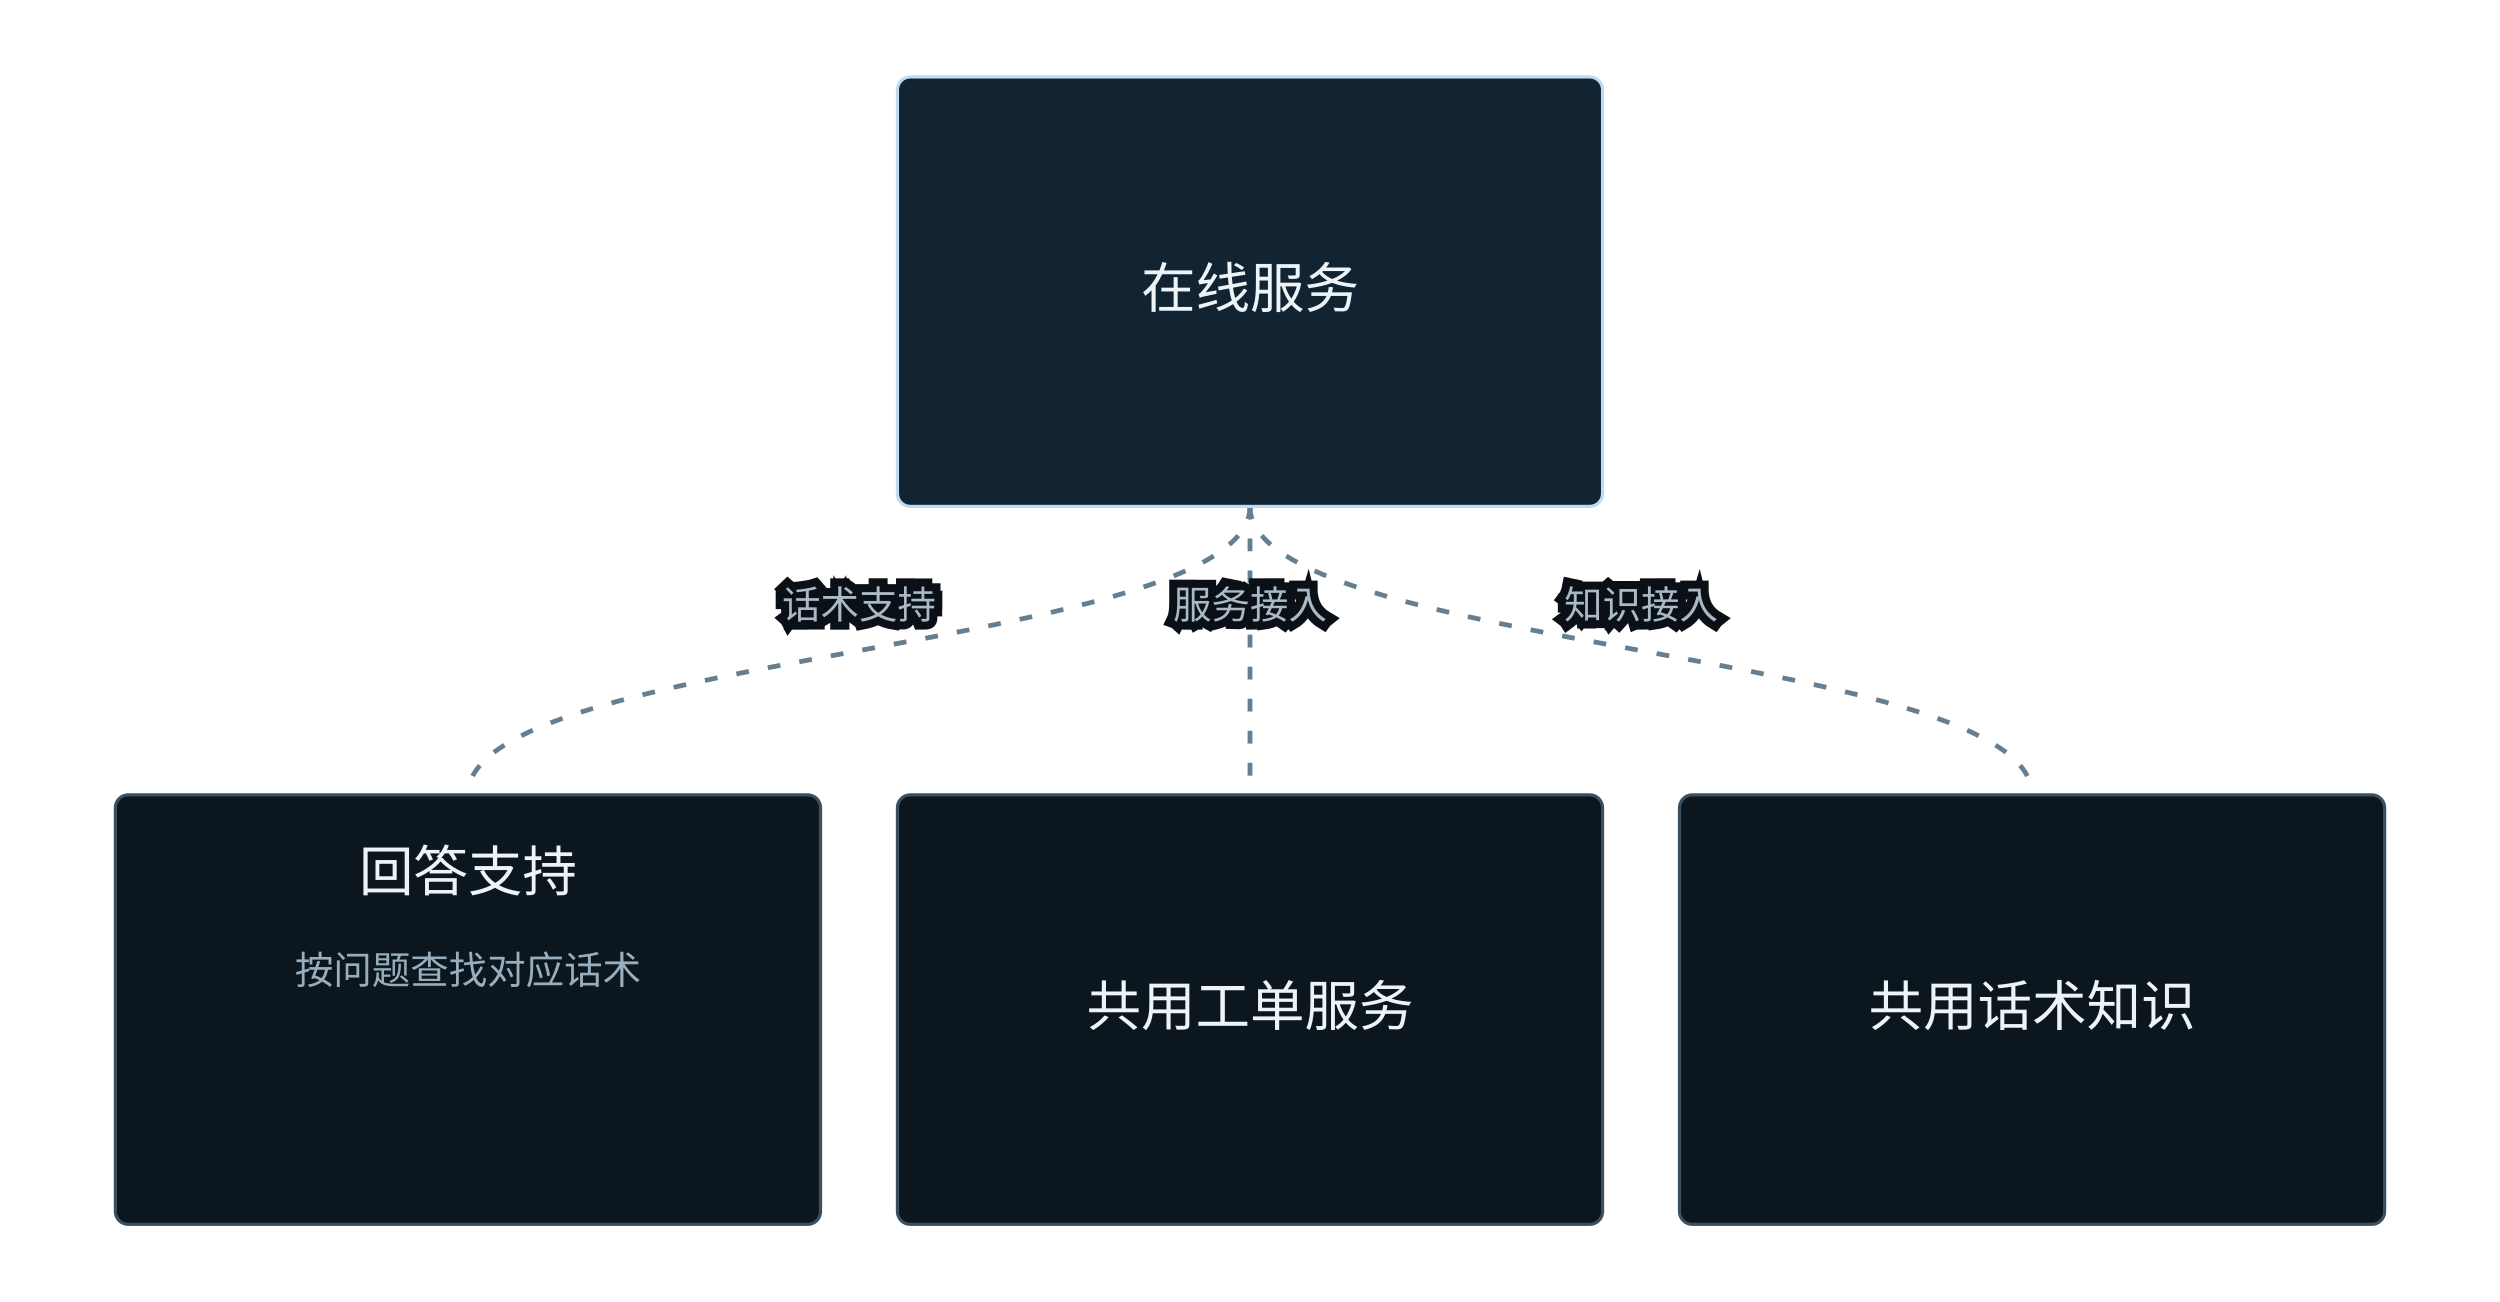
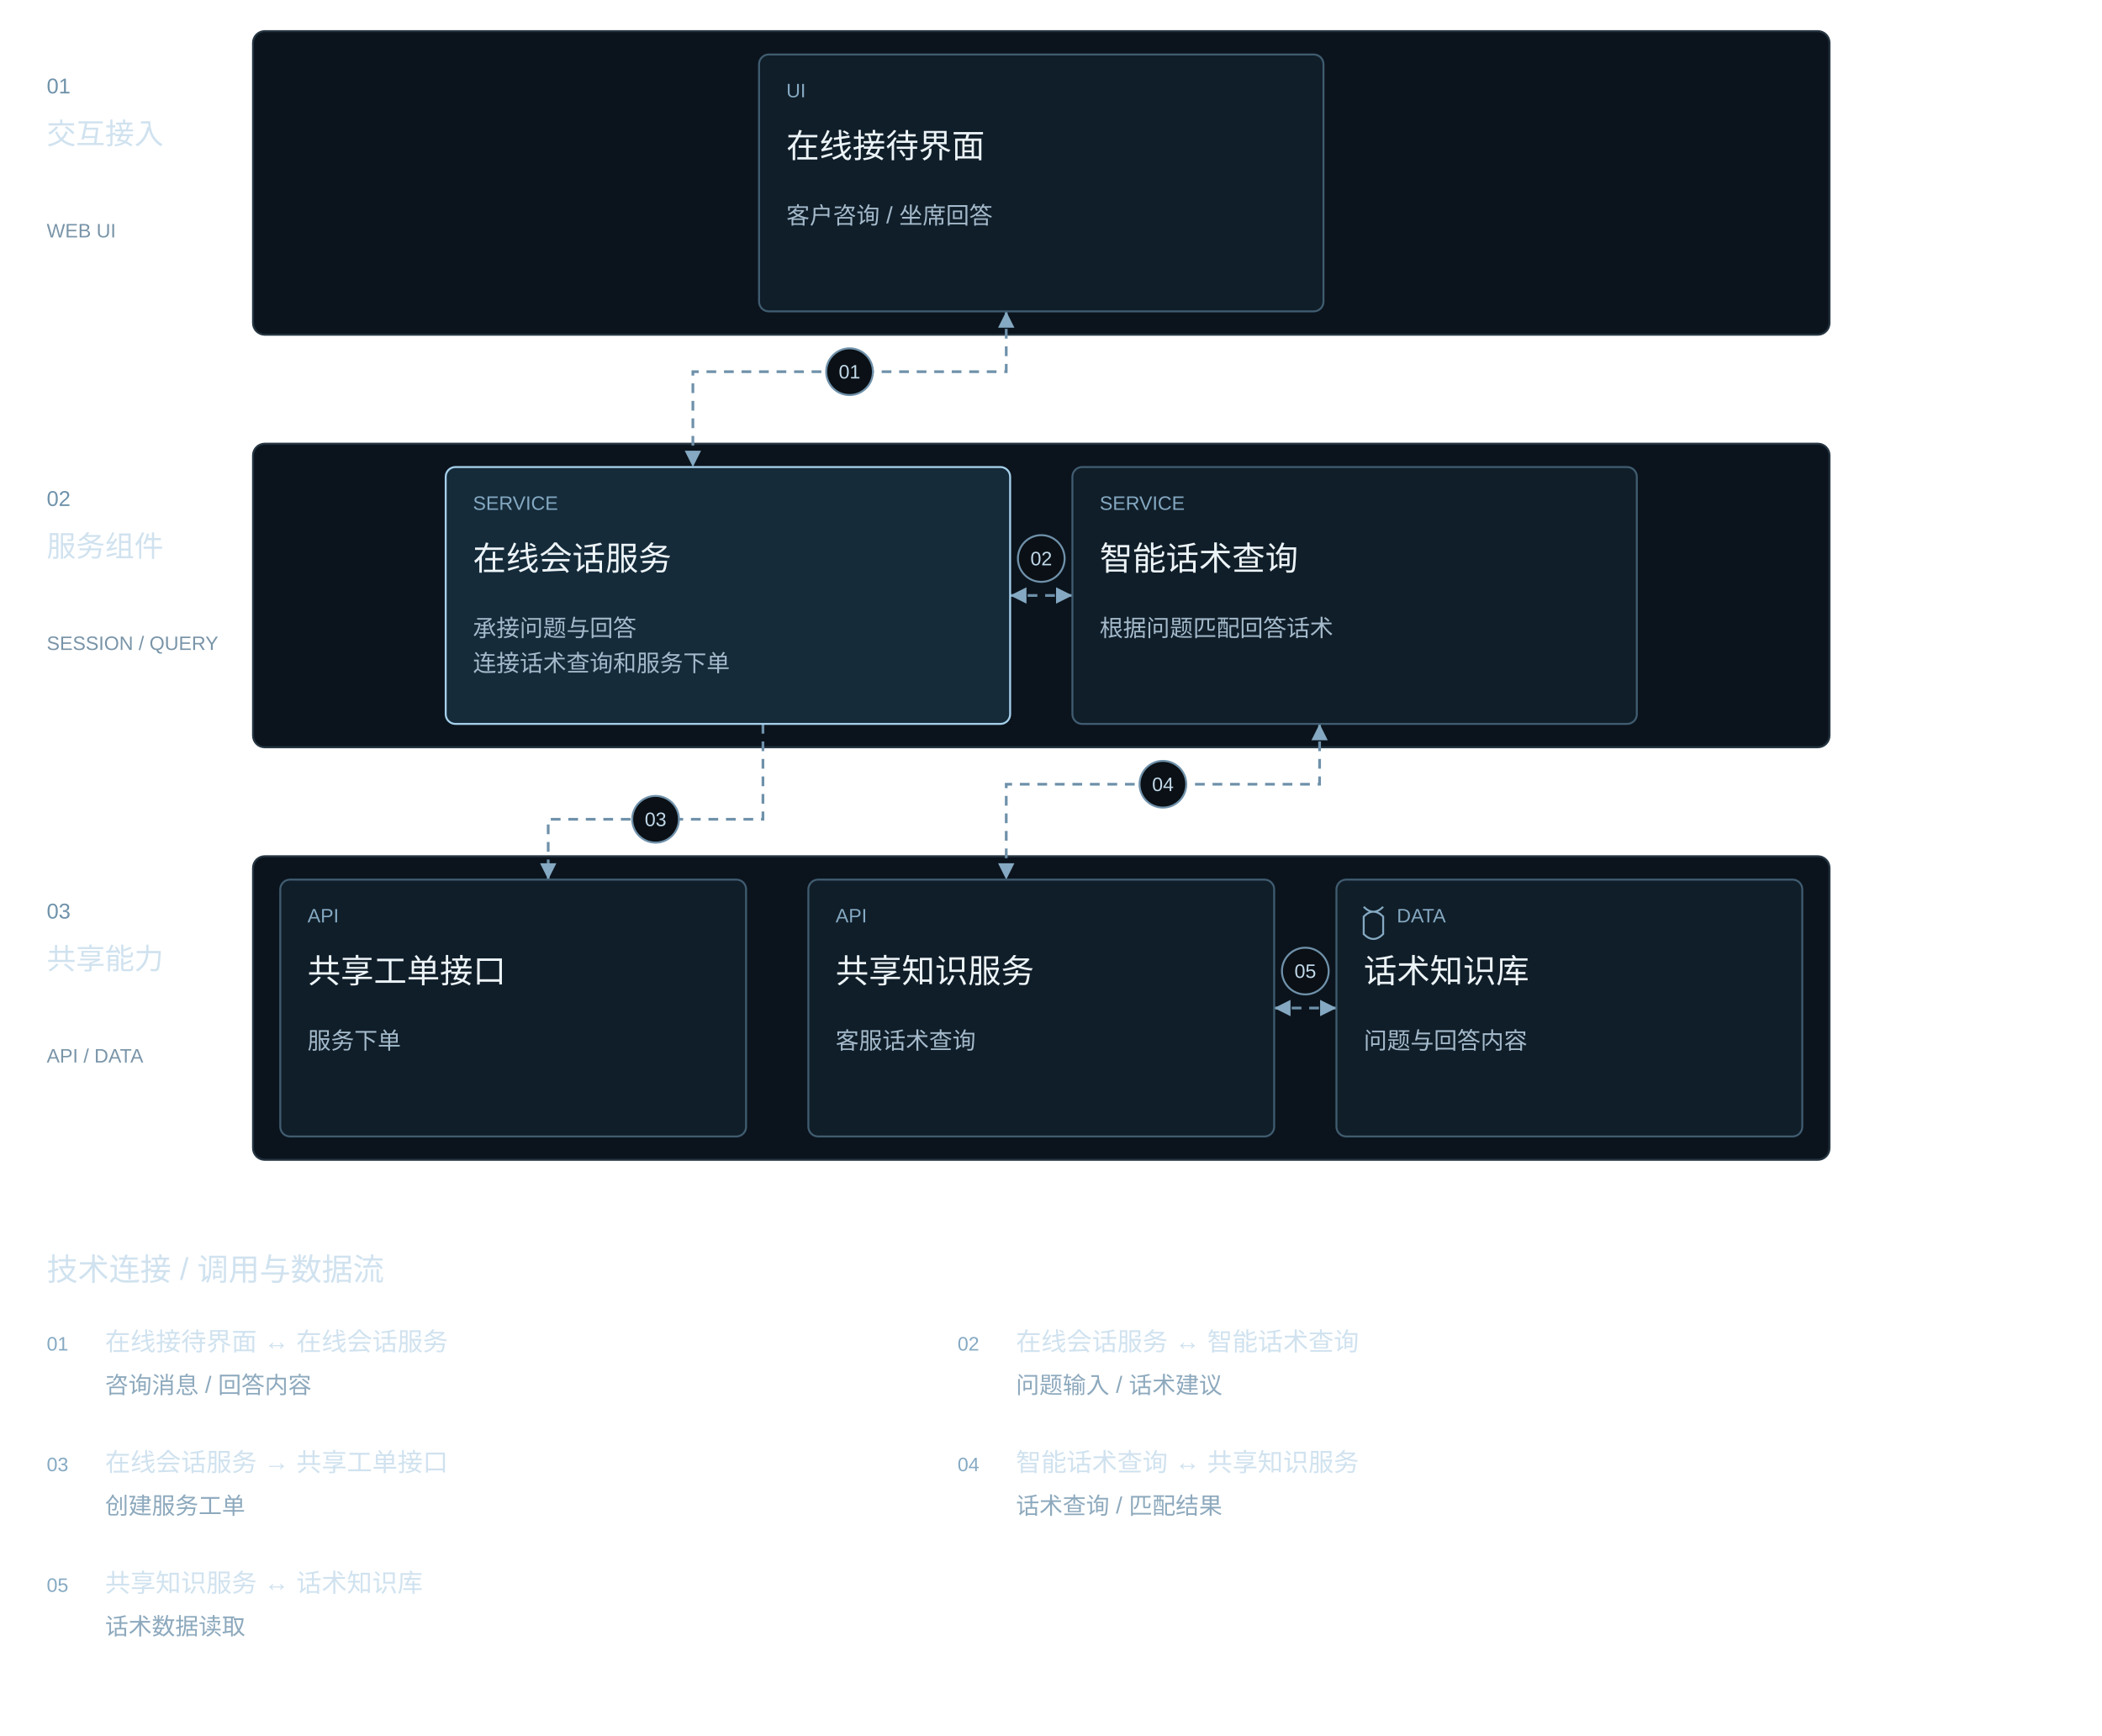
- <svg xmlns="http://www.w3.org/2000/svg" viewBox="0 0 780 406" role="img" aria-labelledby="title-customer-service-online desc-customer-service-online" style="font-family:Arial,'PingFang SC','Microsoft YaHei',sans-serif;background:#0a1015">
+ <svg xmlns="http://www.w3.org/2000/svg" viewBox="0 0 1080 892" role="img" aria-labelledby="title-customer-service-online desc-customer-service-online" style="font-family:Arial,'PingFang SC','Microsoft YaHei',sans-serif;background:#0a1015">
  <defs>
    <marker id="arrow-customer-service-online" viewBox="0 0 10 10" refX="10" refY="5" markerWidth="6" markerHeight="6" orient="auto-start-reverse">
-       <path d="M0 0 L10 5 L0 10" fill="#bedbf2" />
+       <path d="M0 0 L10 5 L0 10" fill="#85a9c2" />
    </marker>
  </defs>
-   <path d="M390 158 C390 203,146 203,146 248" fill="none" stroke="#657f91" stroke-width="1.5" stroke-dasharray="4 6" />
-   <text x="268" y="193" fill="#a9bac6" font-size="12" text-anchor="middle" stroke="#0a1015" stroke-width="5" paint-order="stroke">话术支持</text>
-   <path d="M390 158 C390 203,390 203,390 248" fill="none" stroke="#657f91" stroke-width="1.5" stroke-dasharray="4 6" />
-   <text x="390" y="193" fill="#a9bac6" font-size="12" text-anchor="middle" stroke="#0a1015" stroke-width="5" paint-order="stroke">服务接入</text>
-   <path d="M390 158 C390 203,634 203,634 248" fill="none" stroke="#657f91" stroke-width="1.5" stroke-dasharray="4 6" />
-   <text x="512" y="193" fill="#a9bac6" font-size="12" text-anchor="middle" stroke="#0a1015" stroke-width="5" paint-order="stroke">知识接入</text>
-   <g>
-     <rect x="280" y="24" width="220" height="134" rx="4" fill="#122332" stroke="#bedbf2" />
-     <text x="390" y="96" fill="#edf4f8" font-size="17" text-anchor="middle">
-       <tspan x="390" dy="0">在线服务</tspan>
-     </text>
-   </g>
-   <g>
-     <rect x="36" y="248" width="220" height="134" rx="4" fill="#0c161f" stroke="#3a5060" />
-     <text x="146" y="278" fill="#edf4f8" font-size="17" text-anchor="middle">
-       <tspan x="146" dy="0">回答支持</tspan>
-     </text>
-     <text x="146" y="307" fill="#99aebd" font-size="12" text-anchor="middle">
-       <tspan x="146" dy="0">按问题查找对应话术</tspan>
-     </text>
-   </g>
-   <g>
-     <rect x="280" y="248" width="220" height="134" rx="4" fill="#0c161f" stroke="#3a5060" />
-     <text x="390" y="320" fill="#edf4f8" font-size="17" text-anchor="middle">
-       <tspan x="390" dy="0">共用工单服务</tspan>
-     </text>
-   </g>
-   <g>
-     <rect x="524" y="248" width="220" height="134" rx="4" fill="#0c161f" stroke="#3a5060" />
-     <text x="634" y="320" fill="#edf4f8" font-size="17" text-anchor="middle">
-       <tspan x="634" dy="0">共用话术知识</tspan>
-     </text>
-   </g>
+   <g data-layer="access">
+     <rect x="130" y="16" width="810" height="156" rx="6" fill="#0b141d" stroke="#253541" />
+     <text x="24" y="48" fill="#6f92aa" font-size="11" text-anchor="start">
+       <tspan x="24" dy="0">01</tspan>
+     </text>
+     <text x="24" y="74" fill="#d0e2ef" font-size="15" text-anchor="start">
+       <tspan x="24" dy="0">交互接入</tspan>
+     </text>
+     <text x="24" y="122" fill="#7994a8" font-size="10" text-anchor="start">
+       <tspan x="24" dy="0">WEB UI</tspan>
+     </text>
+   </g>
+   <g data-layer="service">
+     <rect x="130" y="228" width="810" height="156" rx="6" fill="#0b141d" stroke="#253541" />
+     <text x="24" y="260" fill="#6f92aa" font-size="11" text-anchor="start">
+       <tspan x="24" dy="0">02</tspan>
+     </text>
+     <text x="24" y="286" fill="#d0e2ef" font-size="15" text-anchor="start">
+       <tspan x="24" dy="0">服务组件</tspan>
+     </text>
+     <text x="24" y="334" fill="#7994a8" font-size="10" text-anchor="start">
+       <tspan x="24" dy="0">SESSION / QUERY</tspan>
+     </text>
+   </g>
+   <g data-layer="shared">
+     <rect x="130" y="440" width="810" height="156" rx="6" fill="#0b141d" stroke="#253541" />
+     <text x="24" y="472" fill="#6f92aa" font-size="11" text-anchor="start">
+       <tspan x="24" dy="0">03</tspan>
+     </text>
+     <text x="24" y="498" fill="#d0e2ef" font-size="15" text-anchor="start">
+       <tspan x="24" dy="0">共享能力</tspan>
+     </text>
+     <text x="24" y="546" fill="#7994a8" font-size="10" text-anchor="start">
+       <tspan x="24" dy="0">API / DATA</tspan>
+     </text>
+   </g>
+   <g data-edge="01">
+     <path d="M517 160 V191 H356 V240" fill="none" stroke="#6f91aa" stroke-width="1.4" stroke-dasharray="5 4" marker-start="url(#arrow-customer-service-online)" marker-end="url(#arrow-customer-service-online)" />
+     <circle cx="436.5" cy="191" r="12" fill="#0a1015" stroke="#6f91aa" />
+     <text x="436.5" y="194.5" fill="#c1d9ea" font-size="10" text-anchor="middle">
+       <tspan x="436.5" dy="0">01</tspan>
+     </text>
+   </g>
+   <g data-edge="02">
+     <path d="M519 306 H551" fill="none" stroke="#6f91aa" stroke-width="1.4" stroke-dasharray="5 4" marker-start="url(#arrow-customer-service-online)" marker-end="url(#arrow-customer-service-online)" />
+     <circle cx="535" cy="287" r="12" fill="#0a1015" stroke="#6f91aa" />
+     <text x="535" y="290.5" fill="#c1d9ea" font-size="10" text-anchor="middle">
+       <tspan x="535" dy="0">02</tspan>
+     </text>
+   </g>
+   <g data-edge="03">
+     <path d="M392 372 V421 H281.667 V452" fill="none" stroke="#6f91aa" stroke-width="1.4" stroke-dasharray="5 4" marker-end="url(#arrow-customer-service-online)" />
+     <circle cx="336.833" cy="421" r="12" fill="#0a1015" stroke="#6f91aa" />
+     <text x="336.833" y="424.5" fill="#c1d9ea" font-size="10" text-anchor="middle">
+       <tspan x="336.833" dy="0">03</tspan>
+     </text>
+   </g>
+   <g data-edge="04">
+     <path d="M678 372 V403 H517 V452" fill="none" stroke="#6f91aa" stroke-width="1.4" stroke-dasharray="5 4" marker-start="url(#arrow-customer-service-online)" marker-end="url(#arrow-customer-service-online)" />
+     <circle cx="597.5" cy="403" r="12" fill="#0a1015" stroke="#6f91aa" />
+     <text x="597.5" y="406.5" fill="#c1d9ea" font-size="10" text-anchor="middle">
+       <tspan x="597.5" dy="0">04</tspan>
+     </text>
+   </g>
+   <g data-edge="05">
+     <path d="M654.667 518 H686.667" fill="none" stroke="#6f91aa" stroke-width="1.4" stroke-dasharray="5 4" marker-start="url(#arrow-customer-service-online)" marker-end="url(#arrow-customer-service-online)" />
+     <circle cx="670.667" cy="499" r="12" fill="#0a1015" stroke="#6f91aa" />
+     <text x="670.667" y="502.5" fill="#c1d9ea" font-size="10" text-anchor="middle">
+       <tspan x="670.667" dy="0">05</tspan>
+     </text>
+   </g>
+   <g data-node="ui">
+     <rect x="390" y="28" width="290" height="132" rx="5" fill="#101e29" stroke="#405c70" />
+     <text x="404" y="50" fill="#85a9c2" font-size="10" text-anchor="start">
+       <tspan x="404" dy="0">UI</tspan>
+     </text>
+     <text x="404" y="81" fill="#edf4f8" font-size="17" text-anchor="start">
+       <tspan x="404" dy="0">在线接待界面</tspan>
+     </text>
+     <text x="404" y="115" fill="#a4bacb" font-size="12" text-anchor="start">
+       <tspan x="404" dy="0">客户咨询 / 坐席回答</tspan>
+     </text>
+   </g>
+   <g data-node="session">
+     <rect x="229" y="240" width="290" height="132" rx="5" fill="#152b3a" stroke="#a6d0eb" />
+     <text x="243" y="262" fill="#85a9c2" font-size="10" text-anchor="start">
+       <tspan x="243" dy="0">SERVICE</tspan>
+     </text>
+     <text x="243" y="293" fill="#edf4f8" font-size="17" text-anchor="start">
+       <tspan x="243" dy="0">在线会话服务</tspan>
+     </text>
+     <text x="243" y="327" fill="#a4bacb" font-size="12" text-anchor="start">
+       <tspan x="243" dy="0">承接问题与回答</tspan>
+       <tspan x="243" dy="18">连接话术查询和服务下单</tspan>
+     </text>
+   </g>
+   <g data-node="lookup">
+     <rect x="551" y="240" width="290" height="132" rx="5" fill="#101e29" stroke="#405c70" />
+     <text x="565" y="262" fill="#85a9c2" font-size="10" text-anchor="start">
+       <tspan x="565" dy="0">SERVICE</tspan>
+     </text>
+     <text x="565" y="293" fill="#edf4f8" font-size="17" text-anchor="start">
+       <tspan x="565" dy="0">智能话术查询</tspan>
+     </text>
+     <text x="565" y="327" fill="#a4bacb" font-size="12" text-anchor="start">
+       <tspan x="565" dy="0">根据问题匹配回答话术</tspan>
+     </text>
+   </g>
+   <g data-node="ticket">
+     <rect x="144" y="452" width="239.333" height="132" rx="5" fill="#101e29" stroke="#405c70" />
+     <text x="158" y="474" fill="#85a9c2" font-size="10" text-anchor="start">
+       <tspan x="158" dy="0">API</tspan>
+     </text>
+     <text x="158" y="505" fill="#edf4f8" font-size="17" text-anchor="start">
+       <tspan x="158" dy="0">共享工单接口</tspan>
+     </text>
+     <text x="158" y="539" fill="#a4bacb" font-size="12" text-anchor="start">
+       <tspan x="158" dy="0">服务下单</tspan>
+     </text>
+   </g>
+   <g data-node="knowledge">
+     <rect x="415.333" y="452" width="239.333" height="132" rx="5" fill="#101e29" stroke="#405c70" />
+     <text x="429.333" y="474" fill="#85a9c2" font-size="10" text-anchor="start">
+       <tspan x="429.333" dy="0">API</tspan>
+     </text>
+     <text x="429.333" y="505" fill="#edf4f8" font-size="17" text-anchor="start">
+       <tspan x="429.333" dy="0">共享知识服务</tspan>
+     </text>
+     <text x="429.333" y="539" fill="#a4bacb" font-size="12" text-anchor="start">
+       <tspan x="429.333" dy="0">客服话术查询</tspan>
+     </text>
+   </g>
+   <g data-node="store">
+     <rect x="686.667" y="452" width="239.333" height="132" rx="5" fill="#101e29" stroke="#405c70" />
+     <path d="M700.667 471 q5 -5 10 0 v9 q-5 5 -10 0 z m0 -5 q5 5 10 0" fill="none" stroke="#85a9c2" />
+     <text x="717.667" y="474" fill="#85a9c2" font-size="10" text-anchor="start">
+       <tspan x="717.667" dy="0">DATA</tspan>
+     </text>
+     <text x="700.667" y="505" fill="#edf4f8" font-size="17" text-anchor="start">
+       <tspan x="700.667" dy="0">话术知识库</tspan>
+     </text>
+     <text x="700.667" y="539" fill="#a4bacb" font-size="12" text-anchor="start">
+       <tspan x="700.667" dy="0">问题与回答内容</tspan>
+     </text>
+   </g>
+   <text x="24" y="658" fill="#d0e2ef" font-size="16" text-anchor="start">
+     <tspan x="24" dy="0">技术连接 / 调用与数据流</tspan>
+   </text>
+   <text x="24" y="694" fill="#85a9c2" font-size="10" text-anchor="start">
+     <tspan x="24" dy="0">01</tspan>
+   </text>
+   <text x="54" y="694" fill="#d0e2ef" font-size="13" text-anchor="start">
+     <tspan x="54" dy="0">在线接待界面 ↔ 在线会话服务</tspan>
+   </text>
+   <text x="54" y="716" fill="#8da9bd" font-size="12" text-anchor="start">
+     <tspan x="54" dy="0">咨询消息 / 回答内容</tspan>
+   </text>
+   <text x="492" y="694" fill="#85a9c2" font-size="10" text-anchor="start">
+     <tspan x="492" dy="0">02</tspan>
+   </text>
+   <text x="522" y="694" fill="#d0e2ef" font-size="13" text-anchor="start">
+     <tspan x="522" dy="0">在线会话服务 ↔ 智能话术查询</tspan>
+   </text>
+   <text x="522" y="716" fill="#8da9bd" font-size="12" text-anchor="start">
+     <tspan x="522" dy="0">问题输入 / 话术建议</tspan>
+   </text>
+   <text x="24" y="756" fill="#85a9c2" font-size="10" text-anchor="start">
+     <tspan x="24" dy="0">03</tspan>
+   </text>
+   <text x="54" y="756" fill="#d0e2ef" font-size="13" text-anchor="start">
+     <tspan x="54" dy="0">在线会话服务 → 共享工单接口</tspan>
+   </text>
+   <text x="54" y="778" fill="#8da9bd" font-size="12" text-anchor="start">
+     <tspan x="54" dy="0">创建服务工单</tspan>
+   </text>
+   <text x="492" y="756" fill="#85a9c2" font-size="10" text-anchor="start">
+     <tspan x="492" dy="0">04</tspan>
+   </text>
+   <text x="522" y="756" fill="#d0e2ef" font-size="13" text-anchor="start">
+     <tspan x="522" dy="0">智能话术查询 ↔ 共享知识服务</tspan>
+   </text>
+   <text x="522" y="778" fill="#8da9bd" font-size="12" text-anchor="start">
+     <tspan x="522" dy="0">话术查询 / 匹配结果</tspan>
+   </text>
+   <text x="24" y="818" fill="#85a9c2" font-size="10" text-anchor="start">
+     <tspan x="24" dy="0">05</tspan>
+   </text>
+   <text x="54" y="818" fill="#d0e2ef" font-size="13" text-anchor="start">
+     <tspan x="54" dy="0">共享知识服务 ↔ 话术知识库</tspan>
+   </text>
+   <text x="54" y="840" fill="#8da9bd" font-size="12" text-anchor="start">
+     <tspan x="54" dy="0">话术数据读取</tspan>
+   </text>
</svg>
